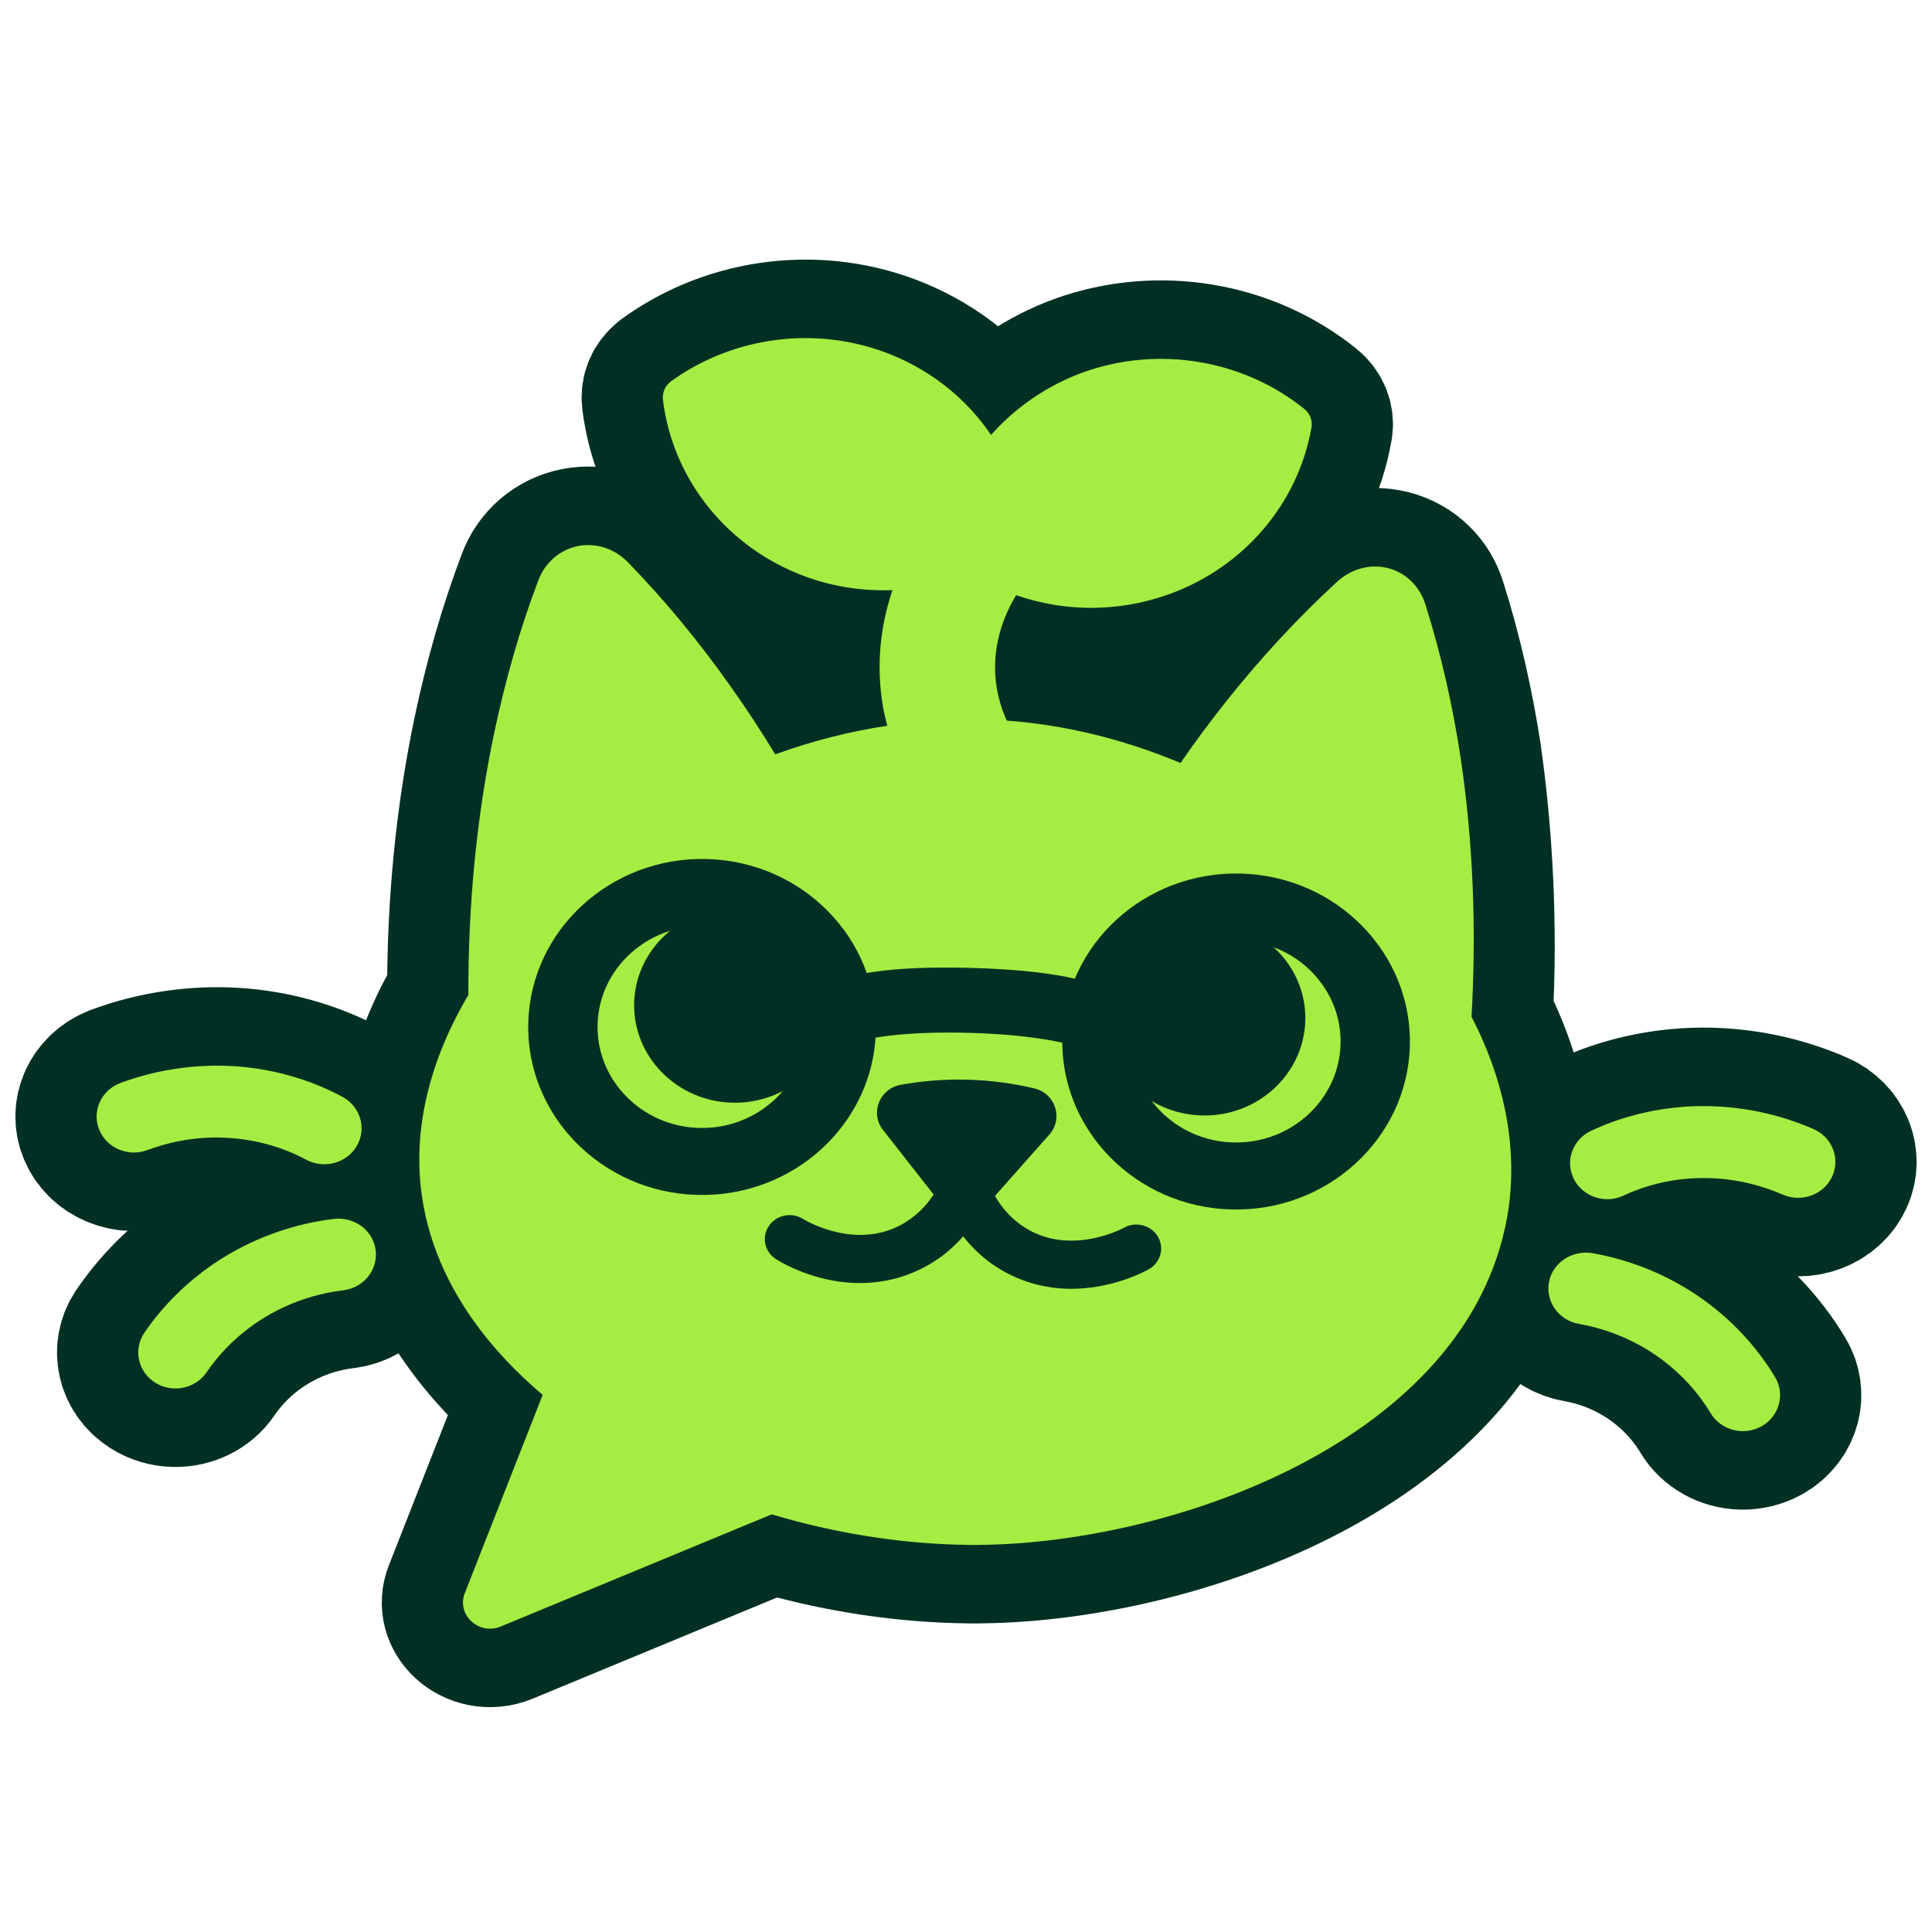
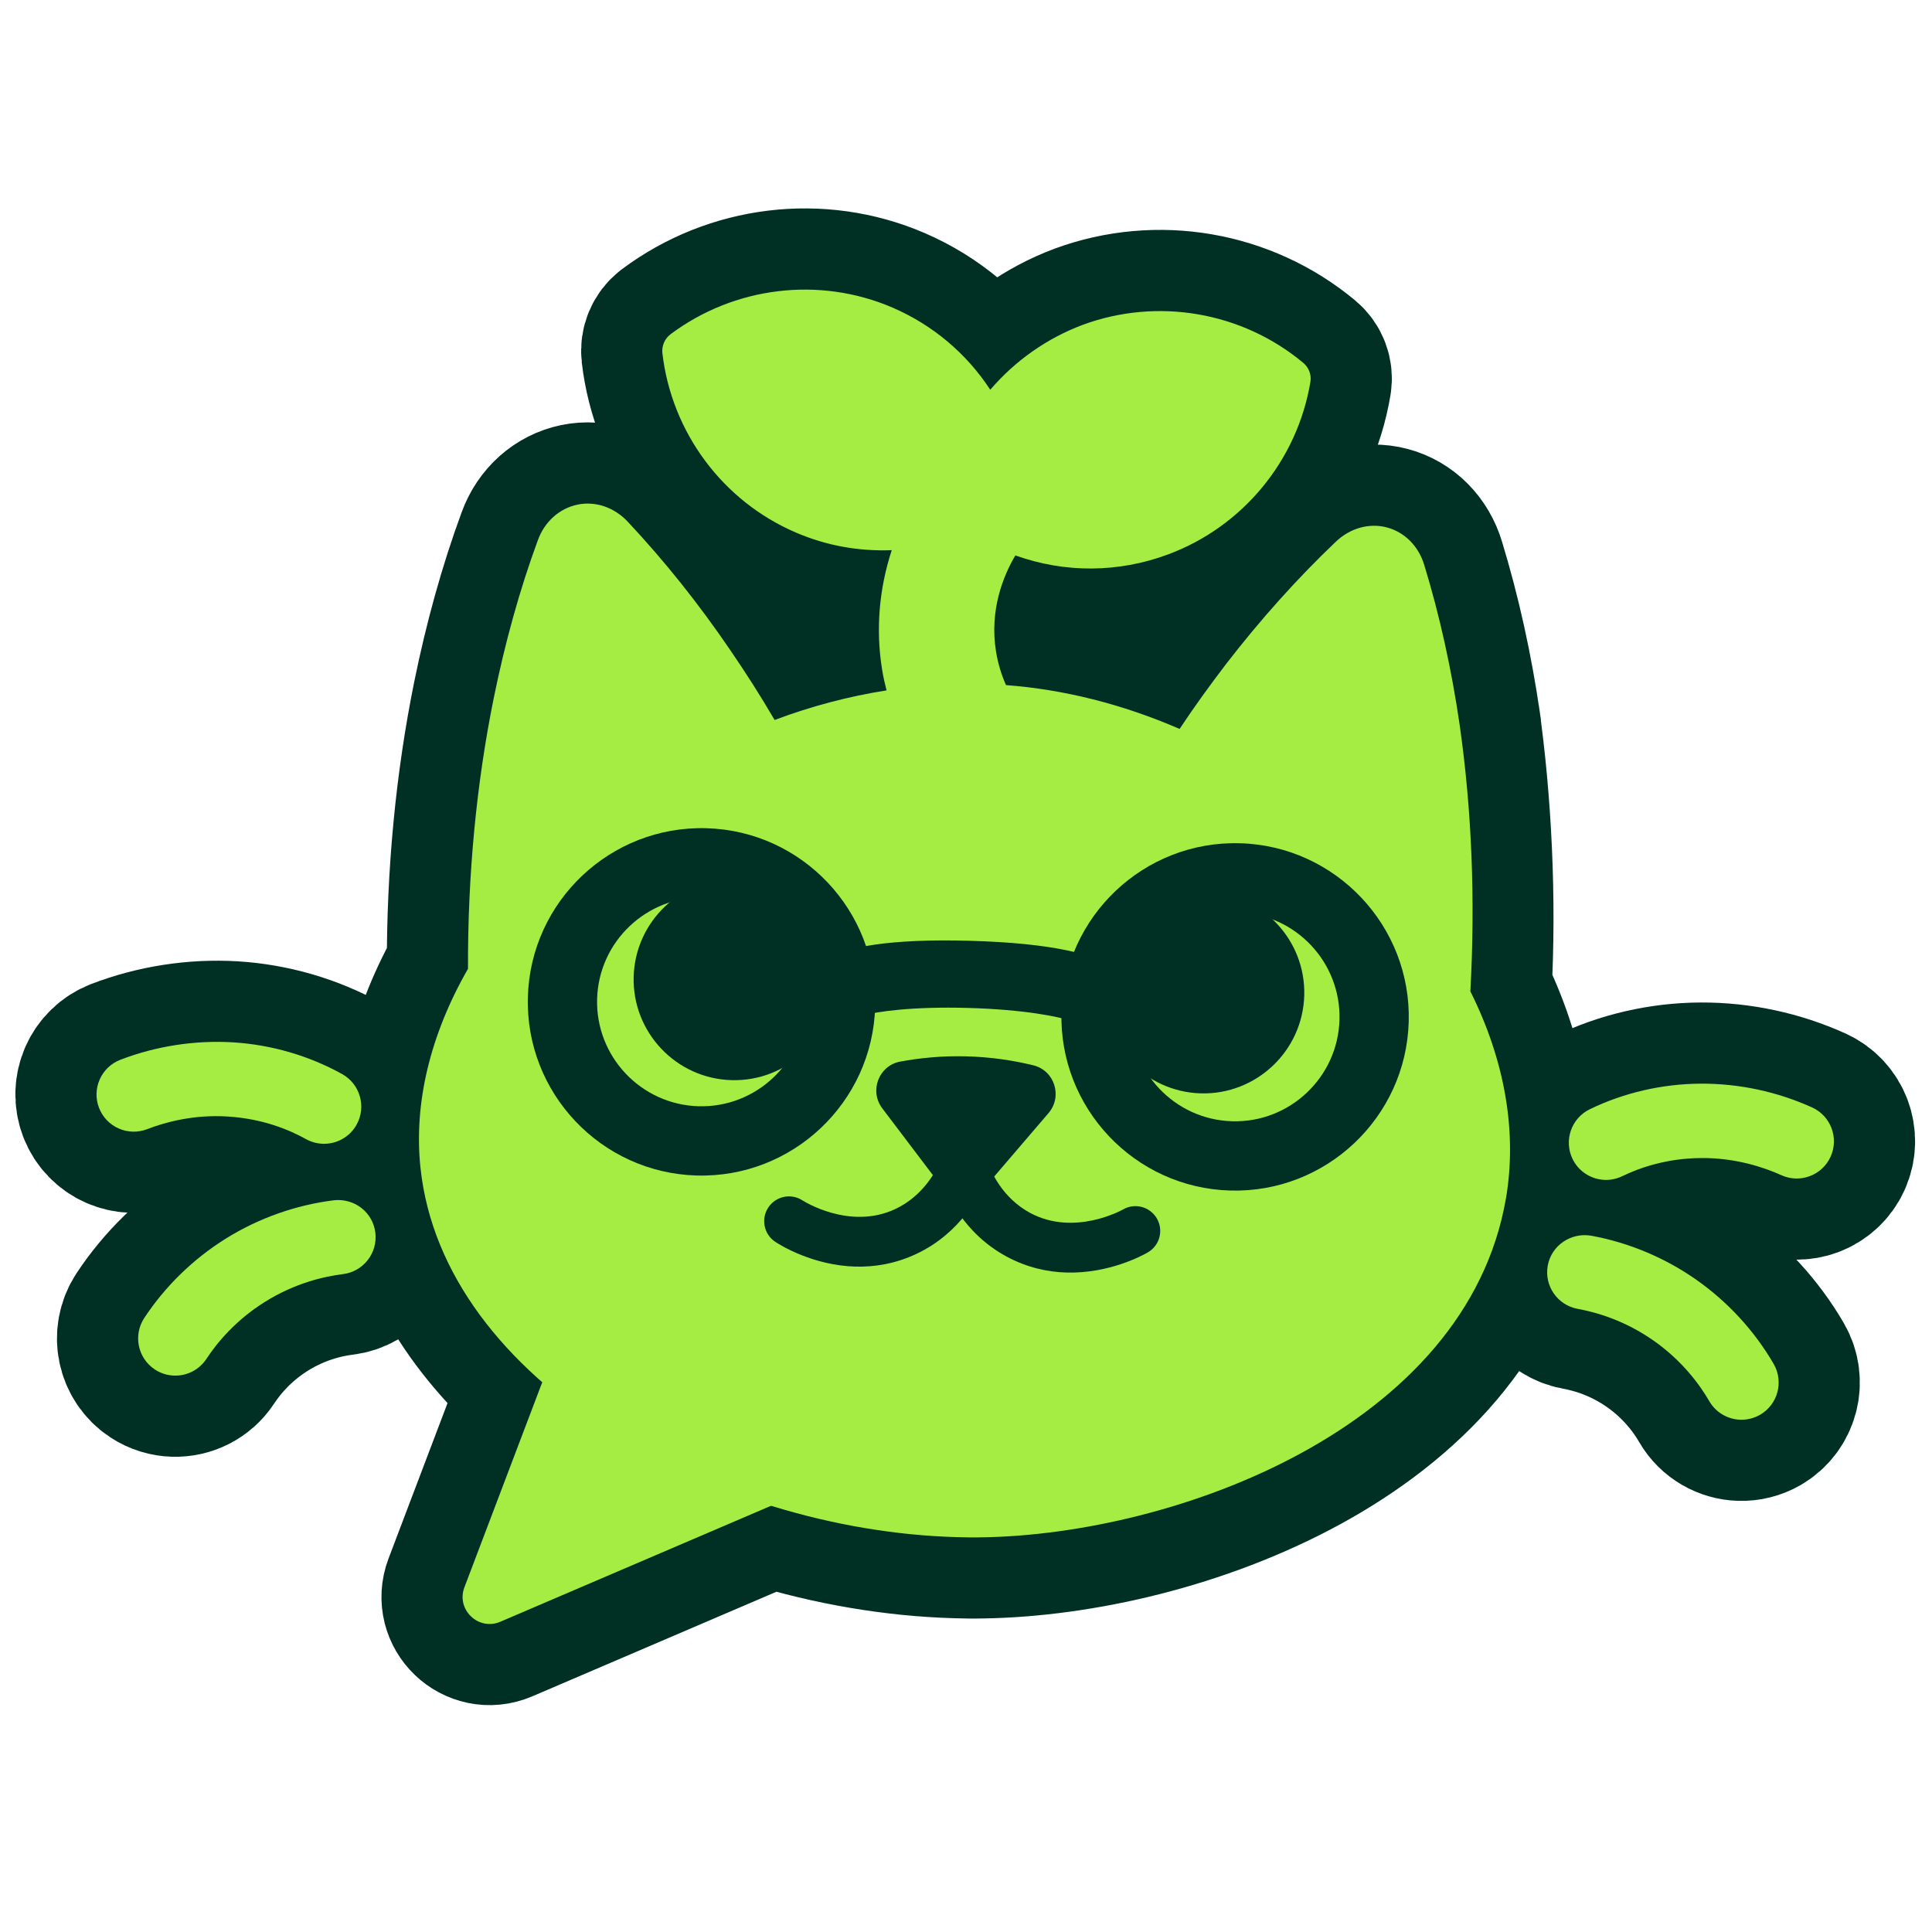
- <svg xmlns="http://www.w3.org/2000/svg" width="100%" height="100%" viewBox="0 0 200 200" version="1.1" xml:space="preserve" style="fill-rule:evenodd;clip-rule:evenodd;stroke-miterlimit:10;">
+ <svg xmlns="http://www.w3.org/2000/svg" width="100%" height="100%" viewBox="0 0 834 834" version="1.1" xml:space="preserve" style="fill-rule:evenodd;clip-rule:evenodd;stroke-miterlimit:10;">
  <g id="Outline">
-     <g transform="matrix(0.191089,0,0,0.184665,-3.186595,2.083037)">
-       <path d="M808.1,414.54C803.71,384.3 797.27,355.07 788.9,327.67C785.83,317.36 778.24,309.75 768.63,307.2C759.02,304.64 748.58,307.58 740.84,315.02C720.11,334.74 700.12,357.04 681.42,381.25C672.9,392.44 664.51,403.9 656.22,416.44C625,402.92 593.35,395.04 562.09,392.68C559.44,386.69 557.72,380.72 556.69,374.51C553.02,352.08 560.67,333.34 567.17,322.36C593.93,331.99 622.97,331.87 649.88,321.86C690.37,306.86 720.03,270.99 727.14,228.29C727.79,224.41 726.28,220.47 723.26,217.96C690.02,190.26 644.25,182.39 603.63,197.38C584.33,204.64 567.04,216.79 553.56,232.55C540.67,212.82 522.28,197.38 500.62,188.03C460.9,170.91 414.75,176.6 380.13,202.52C376.97,204.99 375.38,208.84 375.81,212.75C380.79,255.65 408.51,293.01 448.24,309.99C464.58,317.04 482.24,320.23 500.15,319.52C493.23,340.71 491.4,362.84 494.96,384.46C495.53,388.11 496.37,391.76 497.34,395.55C476.95,398.74 456.62,404.08 436.65,411.59C428.82,398.19 420.84,385.73 412.57,373.66C395.4,348.43 376.69,325.05 357.11,304.19C349.8,296.32 339.55,292.8 329.81,294.82C320.07,296.83 311.94,304 308.29,314.12C298.39,341 290.45,369.83 284.36,399.77C274.99,446.03 270.24,495.38 270.41,546.49C249.91,582.22 240.92,619.48 244.65,654.41C249.41,699.32 274.36,738.85 310.71,770.68C310.56,771.01 310.41,771.34 310.28,771.69L268.48,881.82C263.89,893.91 276.07,905.59 287.96,900.5L434.74,837.62C467.63,847.79 501.92,853.68 535.12,854.61C539.69,854.74 544.26,854.87 548.83,854.73C654.02,853.25 811.77,795.3 833.16,670.98C839.28,635.11 832.7,596.34 813.86,558.69C816.61,508.75 813.929,455.732 807.419,409.962L808.1,414.54Z" style="fill:none;fill-rule:nonzero;stroke:rgb(0,48,36);stroke-width:88px;" />
-     </g>
-     <g transform="matrix(0.191089,0,0,0.184665,-3.186595,2.083037)">
-       <path d="M936.6,715.27C919.51,703.22 899.68,694.9 879.25,691.2C868.28,689.41 857.8,696.51 855.81,707.45C853.83,718.41 861.12,728.9 872.06,730.89C882.32,732.74 897.8,737.25 913.38,748.23C928.83,759.12 938.24,772.03 943.4,780.95C947.04,787.22 953.55,790.8 960.29,790.99C963.91,791.09 967.6,790.22 970.96,788.28C980.59,782.69 983.87,770.35 978.29,760.71C967.97,742.93 953.56,727.21 936.6,715.27Z" style="fill:none;fill-rule:nonzero;stroke:rgb(0,48,36);stroke-width:88px;" />
-     </g>
-     <g transform="matrix(0.191089,0,0,0.184665,-3.186595,2.083037)">
-       <path d="M999.12,621.67C980.27,613.16 959.72,608.69 938.8,608.78C917.9,608.89 897.09,613.69 878.61,622.65C868.6,627.52 864.41,639.57 869.26,649.6C872.66,656.6 879.58,660.75 886.85,660.96C889.99,661.05 893.18,660.4 896.2,658.95C905.33,654.52 920.16,649.21 939.01,649.11C957.49,648.95 973,654.11 982.49,658.42C992.63,663 1004.6,658.5 1009.18,648.36C1013.77,638.21 1009.26,626.26 999.12,621.67Z" style="fill:none;fill-rule:nonzero;stroke:rgb(0,48,36);stroke-width:88px;" />
-     </g>
-     <g transform="matrix(0.191089,0,0,0.184665,-3.186595,2.083037)">
-       <path d="M197.69,672.01C177.08,674.56 156.8,681.74 139.06,692.81C121.46,703.78 106.19,718.66 94.88,735.83C88.76,745.14 91.35,757.65 100.65,763.77C103.9,765.9 107.53,766.97 111.15,767.07C117.89,767.26 124.59,764.06 128.58,758C134.23,749.39 144.35,737.03 160.39,727.03C176.56,716.94 192.28,713.31 202.62,712.04C213.66,710.67 221.52,700.61 220.17,689.55C218.8,678.51 208.89,670.82 197.68,672L197.69,672.01Z" style="fill:none;fill-rule:nonzero;stroke:rgb(0,48,36);stroke-width:88px;" />
-     </g>
-     <g transform="matrix(0.191089,0,0,0.184665,-3.186595,2.083037)">
-       <path d="M140.38,626.62C159.2,627.78 173.71,633.91 182.58,638.85C185.52,640.47 188.67,641.29 191.81,641.38C199.08,641.58 206.22,637.83 210.01,631.03C215.42,621.29 211.92,609.02 202.19,603.6C184.24,593.61 163.73,587.65 142.86,586.37C122.38,585.16 101.24,588.4 81.91,595.84C71.53,599.85 66.35,611.53 70.37,621.92C74.38,632.3 86.06,637.46 96.45,633.46C106.16,629.69 121.75,625.39 140.37,626.61L140.38,626.62Z" style="fill:none;fill-rule:nonzero;stroke:rgb(0,48,36);stroke-width:88px;" />
-     </g>
+     <path d="M630.135,313.134c-3.495,-24.077 -8.623,-47.35 -15.287,-69.166c-2.444,-8.209 -8.488,-14.268 -16.139,-16.298c-7.652,-2.038 -15.964,0.303 -22.127,6.226c-16.505,15.701 -32.421,33.457 -47.31,52.733c-6.784,8.91 -13.464,18.034 -20.064,28.018c-24.858,-10.765 -50.057,-17.039 -74.947,-18.918c-2.11,-4.769 -3.479,-9.523 -4.3,-14.467c-2.922,-17.859 3.169,-32.78 8.344,-41.522c21.306,7.667 44.428,7.572 65.854,-0.398c32.238,-11.943 55.854,-40.503 61.515,-74.501c0.518,-3.089 -0.685,-6.226 -3.089,-8.225c-26.466,-22.055 -62.908,-28.321 -95.25,-16.386c-15.367,5.78 -29.133,15.454 -39.866,28.003c-10.263,-15.709 -24.905,-28.003 -42.151,-35.447c-31.625,-13.631 -68.37,-9.101 -95.935,11.537c-2.516,1.967 -3.782,5.032 -3.44,8.145c3.965,34.157 26.036,63.903 57.669,77.423c13.01,5.613 27.071,8.153 41.331,7.588c-5.51,16.872 -6.967,34.492 -4.132,51.706c0.454,2.906 1.123,5.812 1.895,8.83c-16.235,2.54 -32.421,6.792 -48.322,12.771c-6.234,-10.669 -12.588,-20.59 -19.173,-30.2c-13.671,-20.088 -28.568,-38.704 -44.158,-55.312c-5.82,-6.266 -13.981,-9.069 -21.736,-7.46c-7.755,1.6 -14.228,7.309 -17.134,15.367c-7.882,21.402 -14.204,44.357 -19.053,68.195c-7.46,36.832 -11.242,76.125 -11.107,116.819c-16.322,28.448 -23.48,58.115 -20.51,85.926c3.79,35.758 23.655,67.232 52.597,92.575c-0.119,0.263 -0.239,0.525 -0.342,0.804l-33.281,87.686c-3.655,9.626 6.043,18.926 15.51,14.873l116.867,-50.065c26.187,8.097 53.489,12.787 79.923,13.528c3.639,0.104 7.277,0.207 10.916,0.096c83.753,-1.178 209.354,-47.318 226.385,-146.303c4.873,-28.56 -0.366,-59.429 -15.367,-89.406c2.19,-39.762 0.055,-81.976 -5.129,-118.418l0.543,3.645Z" style="fill:none;fill-rule:nonzero;stroke:#003024;stroke-width:70.07px;" />
+     <path d="M732.448,552.576c-13.607,-9.594 -29.396,-16.219 -45.662,-19.165c-8.734,-1.425 -17.079,4.228 -18.663,12.938c-1.576,8.726 4.228,17.079 12.938,18.663c8.169,1.473 20.494,5.064 32.899,13.806c12.301,8.671 19.794,18.95 23.902,26.052c2.898,4.992 8.081,7.843 13.448,7.994c2.882,0.08 5.82,-0.613 8.496,-2.158c7.667,-4.451 10.279,-14.276 5.836,-21.951c-8.217,-14.157 -19.69,-26.673 -33.194,-36.18Z" style="fill:none;fill-rule:nonzero;stroke:#003024;stroke-width:70.07px;" />
+     <path d="M782.226,478.051c-15.008,-6.776 -31.37,-10.335 -48.027,-10.263c-16.641,0.088 -33.21,3.909 -47.924,11.043c-7.97,3.878 -11.306,13.472 -7.445,21.458c2.707,5.573 8.217,8.878 14.005,9.045c2.5,0.072 5.04,-0.446 7.445,-1.6c7.269,-3.527 19.077,-7.755 34.086,-7.835c14.714,-0.127 27.063,3.981 34.619,7.413c8.074,3.647 17.604,0.064 21.251,-8.01c3.655,-8.081 0.064,-17.596 -8.01,-21.251Z" style="fill:none;fill-rule:nonzero;stroke:#003024;stroke-width:70.07px;" />
+     <path d="M144.124,518.132c-16.41,2.03 -32.557,7.747 -46.681,16.561c-14.013,8.734 -26.171,20.582 -35.176,34.253c-4.873,7.413 -2.811,17.373 4.594,22.246c2.588,1.696 5.478,2.548 8.36,2.627c5.366,0.151 10.701,-2.397 13.878,-7.222c4.499,-6.855 12.556,-16.696 25.327,-24.658c12.875,-8.034 25.391,-10.924 33.624,-11.935c8.79,-1.091 15.048,-9.101 13.973,-17.907c-1.091,-8.79 -8.981,-14.913 -17.907,-13.973l0.008,0.008Z" style="fill:none;fill-rule:nonzero;stroke:#003024;stroke-width:70.07px;" />
+     <path d="M98.494,481.993c14.985,0.924 26.537,5.804 33.6,9.738c2.341,1.29 4.849,1.943 7.349,2.014c5.788,0.159 11.473,-2.827 14.491,-8.241c4.307,-7.755 1.521,-17.524 -6.226,-21.84c-14.292,-7.954 -30.622,-12.699 -47.239,-13.719c-16.306,-0.963 -33.138,1.616 -48.529,7.54c-8.265,3.193 -12.389,12.492 -9.188,20.765c3.193,8.265 12.492,12.373 20.765,9.188c7.731,-3.002 20.144,-6.425 34.969,-5.454l0.008,0.008Z" style="fill:none;fill-rule:nonzero;stroke:#003024;stroke-width:70.07px;" />
  </g>
  <g id="Logo">
-     <g transform="matrix(0.191089,0,0,0.184668,-3.186595,2.07892)">
-       <path d="M287.95,900.51C276.06,905.6 263.88,893.93 268.47,881.83L310.27,771.7C312.54,765.71 318.44,761.89 324.84,762.27L514.13,773.41C529.57,774.32 533.26,795.43 519.04,801.52" style="fill:rgb(165,237,67);fill-rule:nonzero;" />
-     </g>
-     <g transform="matrix(0.191089,0,0,0.184668,-3.186595,2.07892)">
+     <path d="M215.99,700.065c-9.467,4.053 -19.165,-5.239 -15.51,-14.873l33.281,-87.686c1.807,-4.769 6.505,-7.811 11.601,-7.508l150.714,8.87c12.293,0.725 15.231,17.532 3.909,22.381" style="fill:#a5ed43;fill-rule:nonzero;" />
+     <g>
      <g>
-         <path d="M833.15,671C811.76,795.32 654.01,853.27 548.82,854.75C544.24,854.89 539.67,854.76 535.11,854.63C404.51,850.95 256.97,770.69 244.65,654.43C240.93,619.5 249.91,582.23 270.41,546.51C270.24,495.41 274.99,446.06 284.36,399.79C290.45,369.84 298.39,341.02 308.29,314.14C311.94,304.02 320.07,296.86 329.81,294.84C339.55,292.83 349.81,296.34 357.11,304.21C376.69,325.07 395.4,348.45 412.57,373.68C420.84,385.75 428.82,398.21 436.65,411.61C456.63,404.1 476.95,398.76 497.34,395.57C496.37,391.78 495.53,388.12 494.96,384.48C491.4,362.86 493.23,340.73 500.15,319.54C482.24,320.25 464.58,317.06 448.24,310.01C408.51,293.02 380.79,255.67 375.81,212.77C375.39,208.86 376.97,205 380.13,202.54C414.75,176.62 460.9,170.93 500.62,188.05C522.28,197.4 540.67,212.84 553.56,232.57C567.04,216.81 584.33,204.66 603.63,197.4C644.26,182.41 690.02,190.28 723.26,217.98C726.28,220.49 727.79,224.43 727.14,228.31C720.02,271 690.37,306.88 649.88,321.88C622.97,331.88 593.93,332 567.17,322.38C560.67,333.36 553.02,352.1 556.69,374.53C557.73,380.74 559.44,386.71 562.09,392.7C593.36,395.06 625,402.94 656.22,416.46C664.51,403.92 672.9,392.46 681.42,381.27C700.12,357.05 720.11,334.76 740.84,315.04C748.58,307.59 759.02,304.66 768.63,307.22C778.24,309.78 785.83,317.39 788.9,327.69C797.27,355.09 803.71,384.31 808.1,414.56C814.61,460.33 816.61,508.79 813.86,558.74C832.7,596.38 839.27,635.16 833.16,671.03L833.15,671Z" style="fill:rgb(165,237,67);fill-rule:nonzero;" />
+         <path d="M650.08,517.328c-17.031,98.984 -142.632,145.124 -226.385,146.303c-3.647,0.111 -7.285,0.008 -10.916,-0.096c-103.984,-2.93 -221.456,-66.833 -231.266,-159.4c-2.962,-27.811 4.188,-57.486 20.51,-85.926c-0.135,-40.686 3.647,-79.979 11.107,-116.819c4.849,-23.846 11.171,-46.793 19.053,-68.195c2.906,-8.058 9.379,-13.758 17.134,-15.367c7.755,-1.6 15.924,1.194 21.736,7.46c15.59,16.609 30.487,35.224 44.158,55.312c6.585,9.61 12.938,19.531 19.173,30.2c15.908,-5.979 32.087,-10.231 48.322,-12.771c-0.772,-3.018 -1.441,-5.932 -1.895,-8.83c-2.834,-17.214 -1.377,-34.834 4.132,-51.706c-14.26,0.565 -28.321,-1.975 -41.331,-7.588c-31.633,-13.528 -53.704,-43.266 -57.669,-77.423c-0.334,-3.113 0.924,-6.187 3.44,-8.145c27.565,-20.638 64.309,-25.168 95.935,-11.537c17.246,7.445 31.888,19.738 42.151,35.447c10.733,-12.548 24.499,-22.222 39.866,-28.003c32.35,-11.935 68.784,-5.669 95.25,16.386c2.405,1.998 3.607,5.136 3.089,8.225c-5.669,33.99 -29.276,62.558 -61.515,74.501c-21.426,7.962 -44.548,8.058 -65.854,0.398c-5.175,8.742 -11.266,23.663 -8.344,41.522c0.828,4.944 2.19,9.698 4.3,14.467c24.897,1.879 50.089,8.153 74.947,18.918c6.601,-9.984 13.281,-19.109 20.064,-28.018c14.889,-19.284 30.805,-37.031 47.31,-52.733c6.163,-5.932 14.475,-8.265 22.127,-6.226c7.652,2.038 13.695,8.097 16.139,16.298c6.664,21.816 11.792,45.081 15.287,69.166c5.183,36.442 6.776,75.026 4.586,114.797c15,29.969 20.232,60.846 15.367,89.406l-0.008,-0.024Z" style="fill:#a5ed43;fill-rule:nonzero;" />
        <g>
-           <path d="M936.61,715.27C919.52,703.22 899.68,694.9 879.25,691.2C868.28,689.41 857.8,696.51 855.81,707.45C853.83,718.41 861.12,728.9 872.06,730.89C882.32,732.74 897.8,737.25 913.38,748.23C928.83,759.12 938.24,772.03 943.4,780.95C947.04,787.22 953.55,790.8 960.29,790.99C963.91,791.09 967.6,790.22 970.96,788.28C980.59,782.69 983.87,770.35 978.29,760.71C967.97,742.93 953.56,727.21 936.6,715.27L936.61,715.27Z" style="fill:rgb(165,237,67);fill-rule:nonzero;" />
-           <path d="M999.13,621.67C980.28,613.16 959.72,608.69 938.8,608.78C917.9,608.89 897.09,613.69 878.61,622.65C868.6,627.52 864.41,639.57 869.26,649.6C872.66,656.6 879.58,660.75 886.85,660.96C889.99,661.05 893.18,660.4 896.2,658.95C905.33,654.52 920.16,649.21 939.01,649.11C957.49,648.95 973,654.11 982.49,658.42C992.63,663 1004.6,658.5 1009.18,648.36C1013.77,638.21 1009.26,626.26 999.12,621.67L999.13,621.67Z" style="fill:rgb(165,237,67);fill-rule:nonzero;" />
-           <path d="M197.7,672.01C177.09,674.56 156.81,681.74 139.07,692.81C121.47,703.78 106.2,718.66 94.89,735.83C88.77,745.14 91.36,757.65 100.66,763.77C103.91,765.9 107.54,766.97 111.16,767.07C117.9,767.26 124.6,764.06 128.59,758C134.24,749.39 144.36,737.03 160.4,727.03C176.57,716.94 192.29,713.31 202.63,712.04C213.67,710.67 221.53,700.61 220.18,689.55C218.81,678.51 208.9,670.82 197.69,672L197.7,672.01Z" style="fill:rgb(165,237,67);fill-rule:nonzero;" />
-           <path d="M140.38,626.62C159.2,627.78 173.71,633.91 182.58,638.85C185.52,640.47 188.67,641.29 191.81,641.38C199.08,641.58 206.22,637.83 210.01,631.03C215.42,621.29 211.92,609.02 202.19,603.6C184.24,593.61 163.73,587.65 142.86,586.37C122.38,585.16 101.24,588.4 81.91,595.84C71.53,599.85 66.35,611.53 70.37,621.92C74.38,632.3 86.06,637.46 96.45,633.46C106.16,629.69 121.75,625.39 140.37,626.61L140.38,626.62Z" style="fill:rgb(165,237,67);fill-rule:nonzero;" />
+           <path d="M732.456,552.576c-13.607,-9.594 -29.404,-16.219 -45.67,-19.165c-8.734,-1.425 -17.079,4.228 -18.663,12.938c-1.576,8.726 4.228,17.079 12.938,18.663c8.169,1.473 20.494,5.064 32.899,13.806c12.301,8.671 19.794,18.95 23.902,26.052c2.898,4.992 8.081,7.843 13.448,7.994c2.882,0.08 5.82,-0.613 8.496,-2.158c7.667,-4.451 10.279,-14.276 5.836,-21.951c-8.217,-14.157 -19.69,-26.673 -33.194,-36.18l0.008,0Z" style="fill:#a5ed43;fill-rule:nonzero;" />
+           <path d="M782.234,478.051c-15.008,-6.776 -31.378,-10.335 -48.035,-10.263c-16.641,0.088 -33.21,3.909 -47.924,11.043c-7.97,3.878 -11.306,13.472 -7.445,21.458c2.707,5.573 8.217,8.878 14.005,9.045c2.5,0.072 5.04,-0.446 7.445,-1.6c7.269,-3.527 19.077,-7.755 34.086,-7.835c14.714,-0.127 27.063,3.981 34.619,7.413c8.074,3.647 17.604,0.064 21.251,-8.01c3.655,-8.081 0.064,-17.596 -8.01,-21.251l0.008,0Z" style="fill:#a5ed43;fill-rule:nonzero;" />
+           <path d="M144.132,518.132c-16.41,2.03 -32.557,7.747 -46.681,16.561c-14.013,8.734 -26.171,20.582 -35.176,34.253c-4.873,7.413 -2.811,17.373 4.594,22.246c2.588,1.696 5.478,2.548 8.36,2.627c5.366,0.151 10.701,-2.397 13.878,-7.222c4.499,-6.855 12.556,-16.696 25.327,-24.658c12.875,-8.034 25.391,-10.924 33.624,-11.935c8.79,-1.091 15.048,-9.101 13.973,-17.907c-1.091,-8.79 -8.981,-14.913 -17.907,-13.973l0.008,0.008Z" style="fill:#a5ed43;fill-rule:nonzero;" />
+           <path d="M98.494,481.993c14.985,0.924 26.537,5.804 33.6,9.738c2.341,1.29 4.849,1.943 7.349,2.014c5.788,0.159 11.473,-2.827 14.491,-8.241c4.307,-7.755 1.521,-17.524 -6.226,-21.84c-14.292,-7.954 -30.622,-12.699 -47.239,-13.719c-16.306,-0.963 -33.138,1.616 -48.529,7.54c-8.265,3.193 -12.389,12.492 -9.188,20.765c3.193,8.265 12.492,12.373 20.765,9.188c7.731,-3.002 20.144,-6.425 34.969,-5.454l0.008,0.008Z" style="fill:#a5ed43;fill-rule:nonzero;" />
        </g>
      </g>
      <g>
-         <path d="M526.38,663.56C515.93,649.76 505.48,635.97 495.03,622.17C487.89,612.74 493.08,599 504.71,596.83C514.97,594.92 526.95,593.64 540.29,593.97C554.14,594.3 566.47,596.28 576.92,598.84C588.45,601.66 592.88,615.72 585.15,624.74C573.85,637.93 562.56,651.12 551.26,664.31C544.63,672.05 532.54,671.69 526.39,663.56L526.38,663.56Z" style="fill:rgb(0,48,36);fill-rule:nonzero;" />
+         <path d="M405.829,511.404c-8.32,-10.988 -16.641,-21.967 -24.961,-32.955c-5.685,-7.508 -1.553,-18.448 7.707,-20.176c8.169,-1.521 17.708,-2.54 28.329,-2.277c11.027,0.263 20.845,1.839 29.165,3.878c9.18,2.245 12.707,13.44 6.553,20.622c-8.997,10.502 -17.986,21.004 -26.983,31.506c-5.279,6.163 -14.905,5.876 -19.802,-0.597l-0.008,0Z" style="fill:#003024;fill-rule:nonzero;" />
        <g>
-           <path d="M480.45,707.97C457.33,707.32 439.72,696.33 437.05,694.57C430.85,690.5 429.13,682.16 433.2,675.96C437.27,669.77 445.6,668.02 451.81,672.11C452.06,672.26 477.19,688.41 502.04,676.78C517.5,669.51 524.49,655.64 526.77,650.02C529.55,643.14 537.4,639.85 544.27,642.62C551.15,645.41 554.46,653.24 551.67,660.12C548.2,668.68 537.52,689.81 513.46,701.1C501.92,706.53 490.65,708.24 480.45,707.96L480.45,707.97Z" style="fill:rgb(0,48,36);fill-rule:nonzero;" />
-           <path d="M594.93,711.19C584.72,710.9 573.56,708.55 562.35,702.49C538.95,689.86 529.49,668.16 526.51,659.42C524.11,652.39 527.85,644.76 534.88,642.36C541.89,639.97 549.55,643.71 551.94,650.73C553.91,656.47 560.1,670.71 575.14,678.84C599.25,691.84 625.27,677.14 625.54,677C631.95,673.27 640.17,675.48 643.9,681.89C647.62,688.31 645.43,696.54 639.01,700.25C636.25,701.85 618.04,711.83 594.93,711.18L594.93,711.19Z" style="fill:rgb(0,48,36);fill-rule:nonzero;" />
+           <path d="M369.259,546.764c-18.408,-0.518 -32.429,-9.268 -34.555,-10.669c-4.936,-3.241 -6.306,-9.881 -3.065,-14.817c3.241,-4.929 9.873,-6.322 14.817,-3.065c0.199,0.119 20.208,12.978 39.993,3.718c12.309,-5.788 17.875,-16.832 19.69,-21.306c2.213,-5.478 8.464,-8.097 13.934,-5.892c5.478,2.221 8.113,8.456 5.892,13.934c-2.763,6.816 -11.266,23.639 -30.423,32.628c-9.188,4.323 -18.161,5.685 -26.283,5.462l0,0.008Z" style="fill:#003024;fill-rule:nonzero;" />
+           <path d="M460.409,549.328c-8.129,-0.231 -17.015,-2.102 -25.94,-6.927c-18.631,-10.056 -26.163,-27.334 -28.536,-34.293c-1.911,-5.597 1.067,-11.672 6.664,-13.583c5.581,-1.903 11.68,1.075 13.583,6.664c1.569,4.57 6.497,15.908 18.472,22.381c19.196,10.351 39.914,-1.354 40.129,-1.465c5.104,-2.97 11.648,-1.21 14.618,3.893c2.962,5.112 1.218,11.664 -3.893,14.618c-2.198,1.274 -16.696,9.22 -35.097,8.703l0,0.008Z" style="fill:#003024;fill-rule:nonzero;" />
        </g>
        <g>
-           <path d="M394.36,658.58C342.44,657.12 301.4,613.71 302.87,561.78C304.33,509.86 347.74,468.82 399.67,470.29C451.59,471.75 492.63,515.16 491.16,567.09C489.7,619.01 446.29,660.05 394.36,658.58ZM398.6,507.84C367.4,506.96 341.29,531.64 340.41,562.84C339.53,594.04 364.21,620.15 395.41,621.03C426.61,621.91 452.72,597.23 453.6,566.03C454.48,534.83 429.8,508.72 398.6,507.84Z" style="fill:rgb(0,48,36);fill-rule:nonzero;" />
-           <path d="M683.65,666.73C631.74,665.27 590.71,621.86 592.17,569.93C593.63,518.01 637.04,476.97 688.95,478.44C740.87,479.9 781.91,523.31 780.44,575.24C778.98,627.16 735.57,668.2 683.64,666.73L683.65,666.73ZM687.89,515.99C656.7,515.11 630.6,539.79 629.72,570.99C628.84,602.19 653.52,628.3 684.71,629.17C715.91,630.05 742.02,605.37 742.9,574.17C743.78,542.97 719.1,516.86 687.9,515.98L687.89,515.99Z" style="fill:rgb(0,48,36);fill-rule:nonzero;" />
+           <path d="M300.714,507.439c-41.339,-1.162 -74.015,-35.726 -72.845,-77.073c1.162,-41.339 35.726,-74.015 77.073,-72.845c41.339,1.162 74.015,35.726 72.845,77.073c-1.162,41.339 -35.726,74.015 -77.073,72.845Zm3.376,-120.02c-24.842,-0.701 -45.63,18.95 -46.331,43.791c-0.701,24.842 18.95,45.63 43.791,46.331c24.842,0.701 45.63,-18.95 46.331,-43.791c0.701,-24.842 -18.95,-45.63 -43.791,-46.331Z" style="fill:#003024;fill-rule:nonzero;" />
+           <path d="M531.048,513.928c-41.331,-1.162 -73.999,-35.726 -72.837,-77.073c1.162,-41.339 35.726,-74.015 77.057,-72.845c41.339,1.162 74.015,35.726 72.845,77.073c-1.162,41.339 -35.726,74.015 -77.073,72.845l0.008,0Zm3.376,-120.02c-24.834,-0.701 -45.615,18.95 -46.315,43.791c-0.701,24.842 18.95,45.63 43.783,46.323c24.842,0.701 45.63,-18.95 46.331,-43.791c0.701,-24.842 -18.95,-45.63 -43.791,-46.331l-0.008,0.008Z" style="fill:#003024;fill-rule:nonzero;" />
        </g>
-         <path d="M612.29,582.38C606.46,582.22 601.36,579.33 598.15,574.97C591.39,572.56 572.28,568.59 541.68,567.73C511.08,566.87 491.78,569.75 484.89,571.78C481.44,575.95 476.18,578.55 470.35,578.38C460.3,578.1 452.38,569.72 452.66,559.67C452.92,550.45 453.53,528.82 542.7,531.33C631.87,533.84 631.26,555.46 631,564.69C630.72,574.74 622.34,582.66 612.29,582.38ZM489.06,560.74L594.61,563.71" style="fill:rgb(0,48,36);fill-rule:nonzero;" />
+         <path d="M474.231,446.769c-4.642,-0.127 -8.703,-2.428 -11.258,-5.9c-5.382,-1.919 -20.598,-5.08 -44.962,-5.765c-24.364,-0.685 -39.731,1.608 -45.216,3.225c-2.747,3.32 -6.935,5.39 -11.577,5.255c-8.002,-0.223 -14.308,-6.895 -14.085,-14.897c0.207,-7.341 0.693,-24.563 71.69,-22.564c70.998,1.998 70.512,19.212 70.305,26.561c-0.223,8.002 -6.895,14.308 -14.897,14.085Zm-98.116,-17.23l84.039,2.365" style="fill:#003024;fill-rule:nonzero;" />
        <g>
-           <path d="M413.28,606.88C383.18,606.03 359.39,580.85 360.23,550.75C361.08,520.65 386.25,496.84 416.35,497.69C446.45,498.54 470.26,523.72 469.41,553.82C468.56,583.92 443.38,607.73 413.28,606.88ZM414.83,552.24L414.83,552.28L414.83,552.24Z" style="fill:rgb(0,48,36);fill-rule:nonzero;" />
-           <path d="M667.67,614.04C637.57,613.19 613.76,588.01 614.61,557.91C615.46,527.81 640.64,504 670.74,504.85C700.84,505.7 724.65,530.88 723.8,560.98C722.95,591.08 697.77,614.89 667.67,614.04ZM669.22,559.4L669.22,559.44L669.22,559.4Z" style="fill:rgb(0,48,36);fill-rule:nonzero;" />
+           <path d="M315.778,466.276c-23.966,-0.677 -42.907,-20.725 -42.239,-44.691c0.677,-23.966 20.717,-42.923 44.683,-42.247c23.966,0.677 42.923,20.725 42.247,44.691c-0.677,23.966 -20.725,42.923 -44.691,42.247Zm1.234,-43.505l0,0.032l0,-0.032Z" style="fill:#003024;fill-rule:nonzero;" />
+           <path d="M518.324,471.976c-23.966,-0.677 -42.923,-20.725 -42.247,-44.691c0.677,-23.966 20.725,-42.923 44.691,-42.247c23.966,0.677 42.923,20.725 42.247,44.691c-0.677,23.966 -20.725,42.923 -44.691,42.247Zm1.234,-43.505l0,0.032l0,-0.032Z" style="fill:#003024;fill-rule:nonzero;" />
        </g>
      </g>
    </g>
  </g>
</svg>
